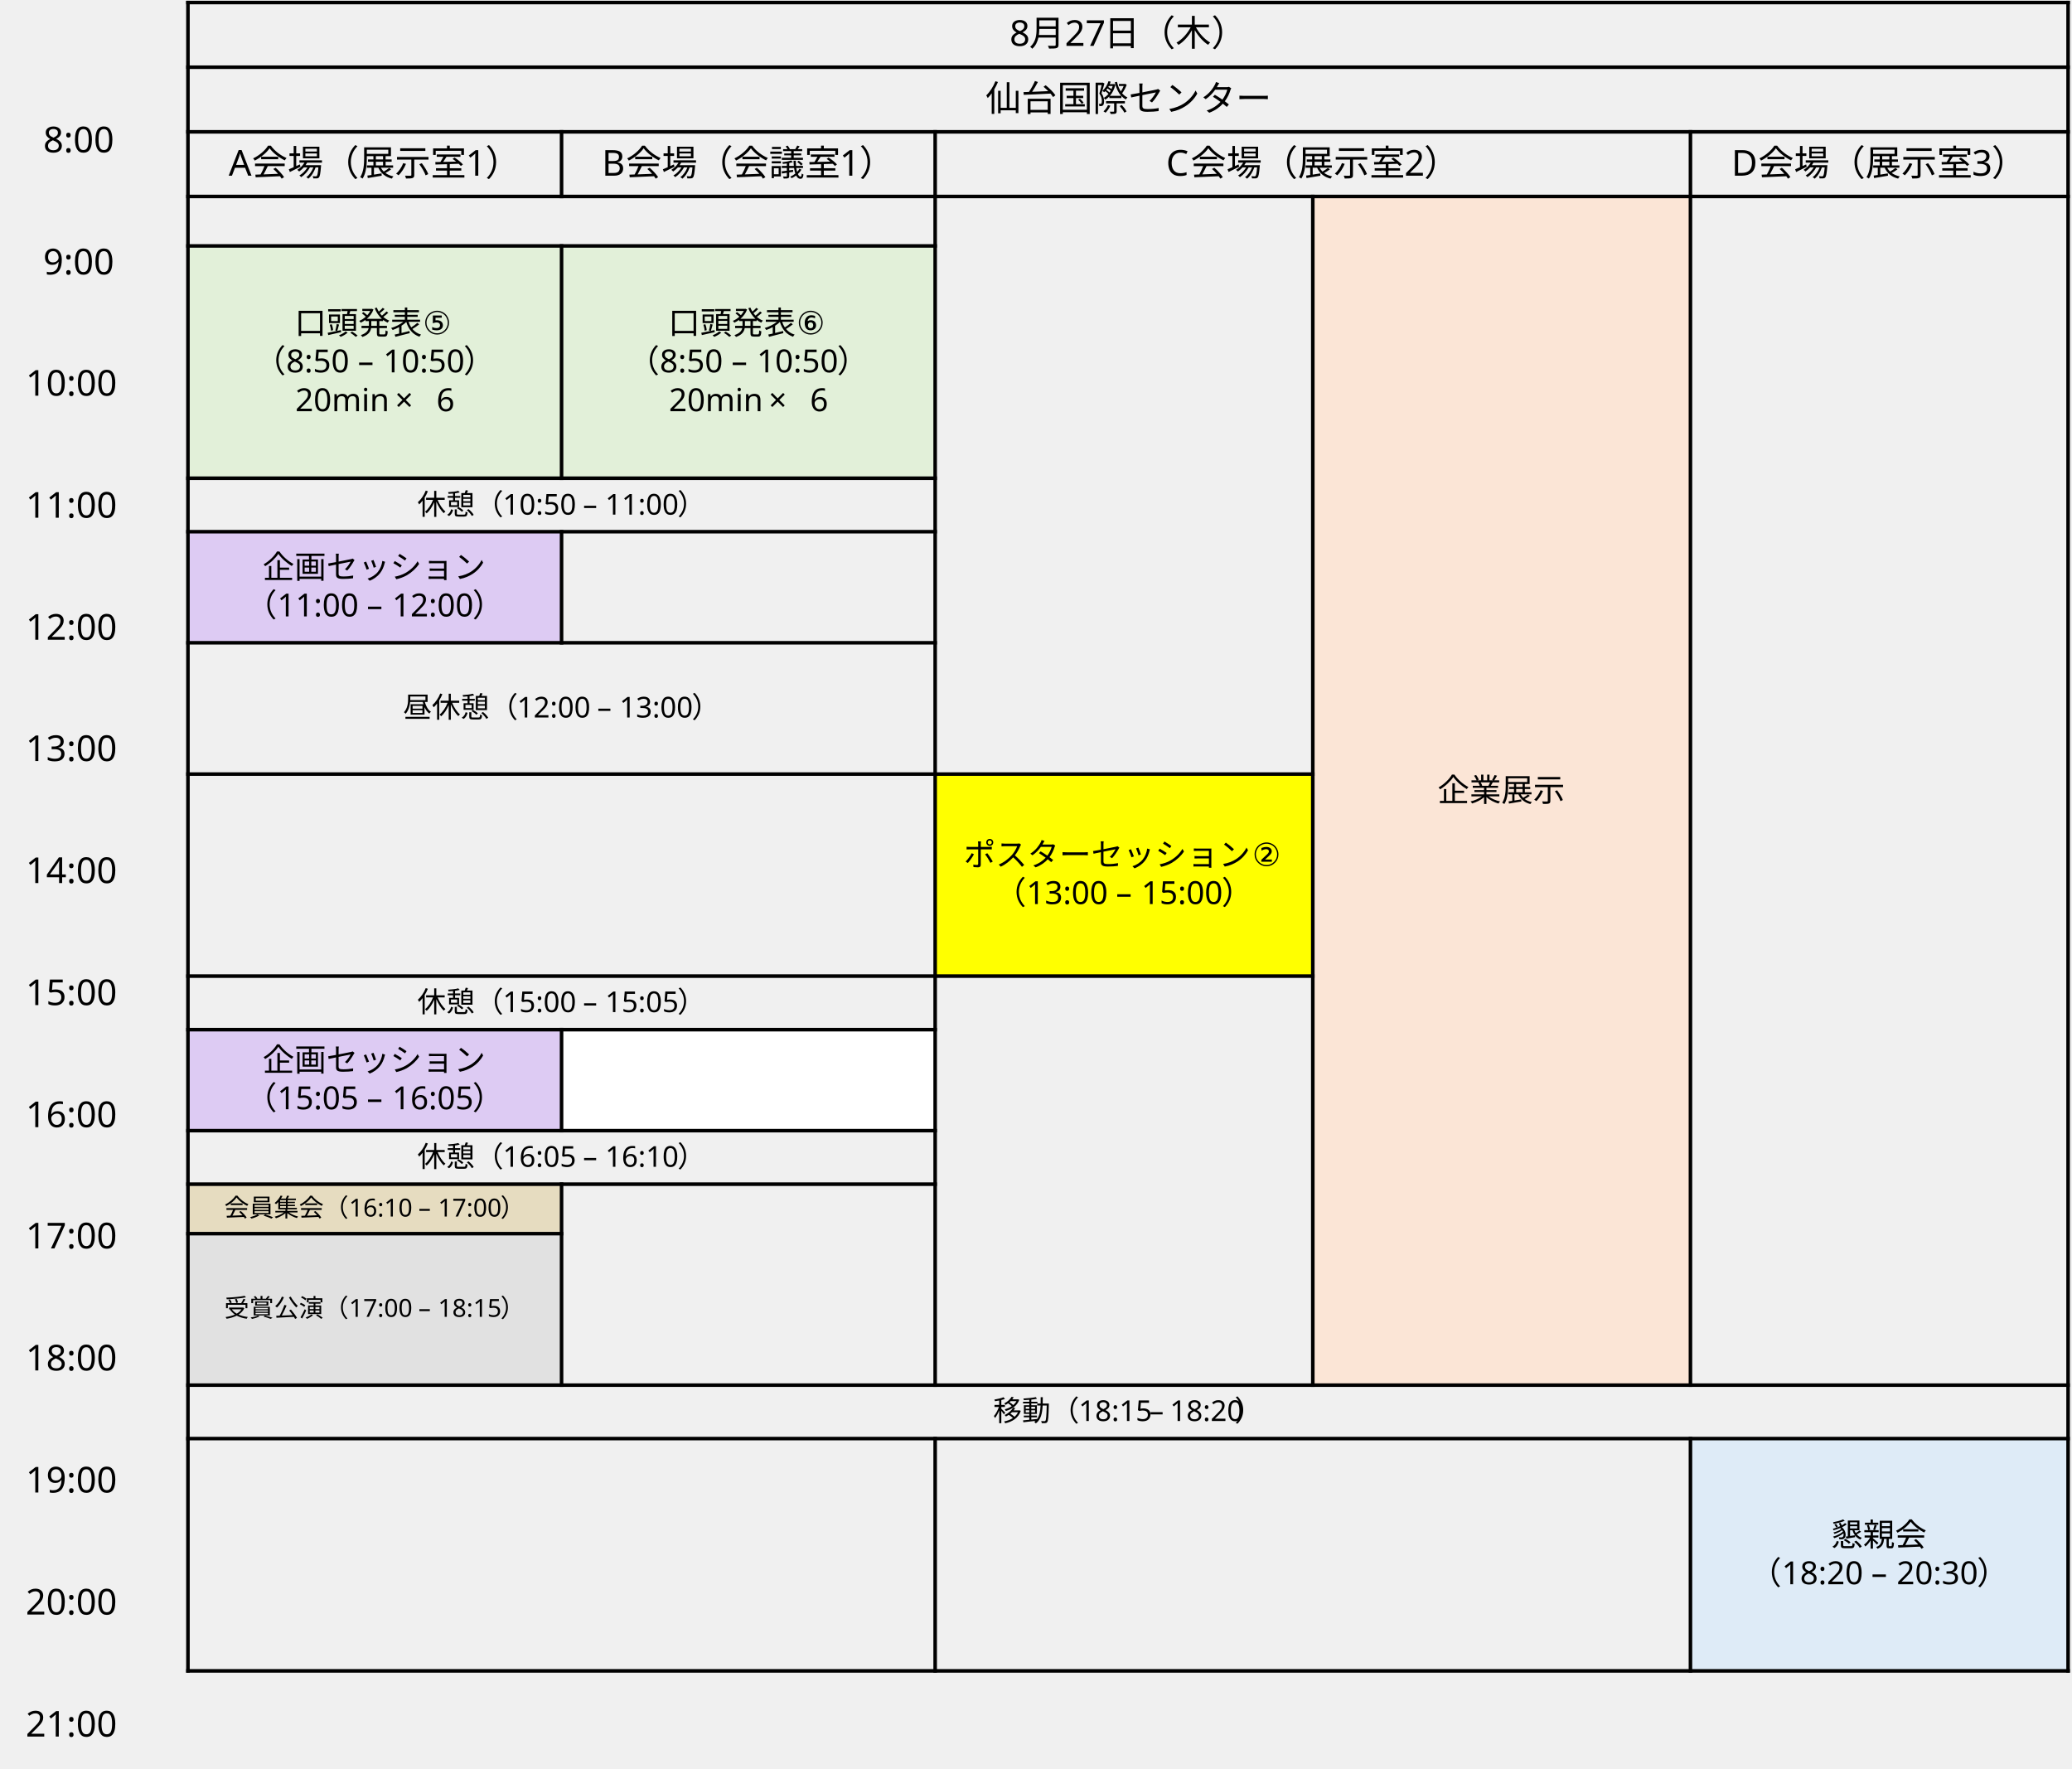
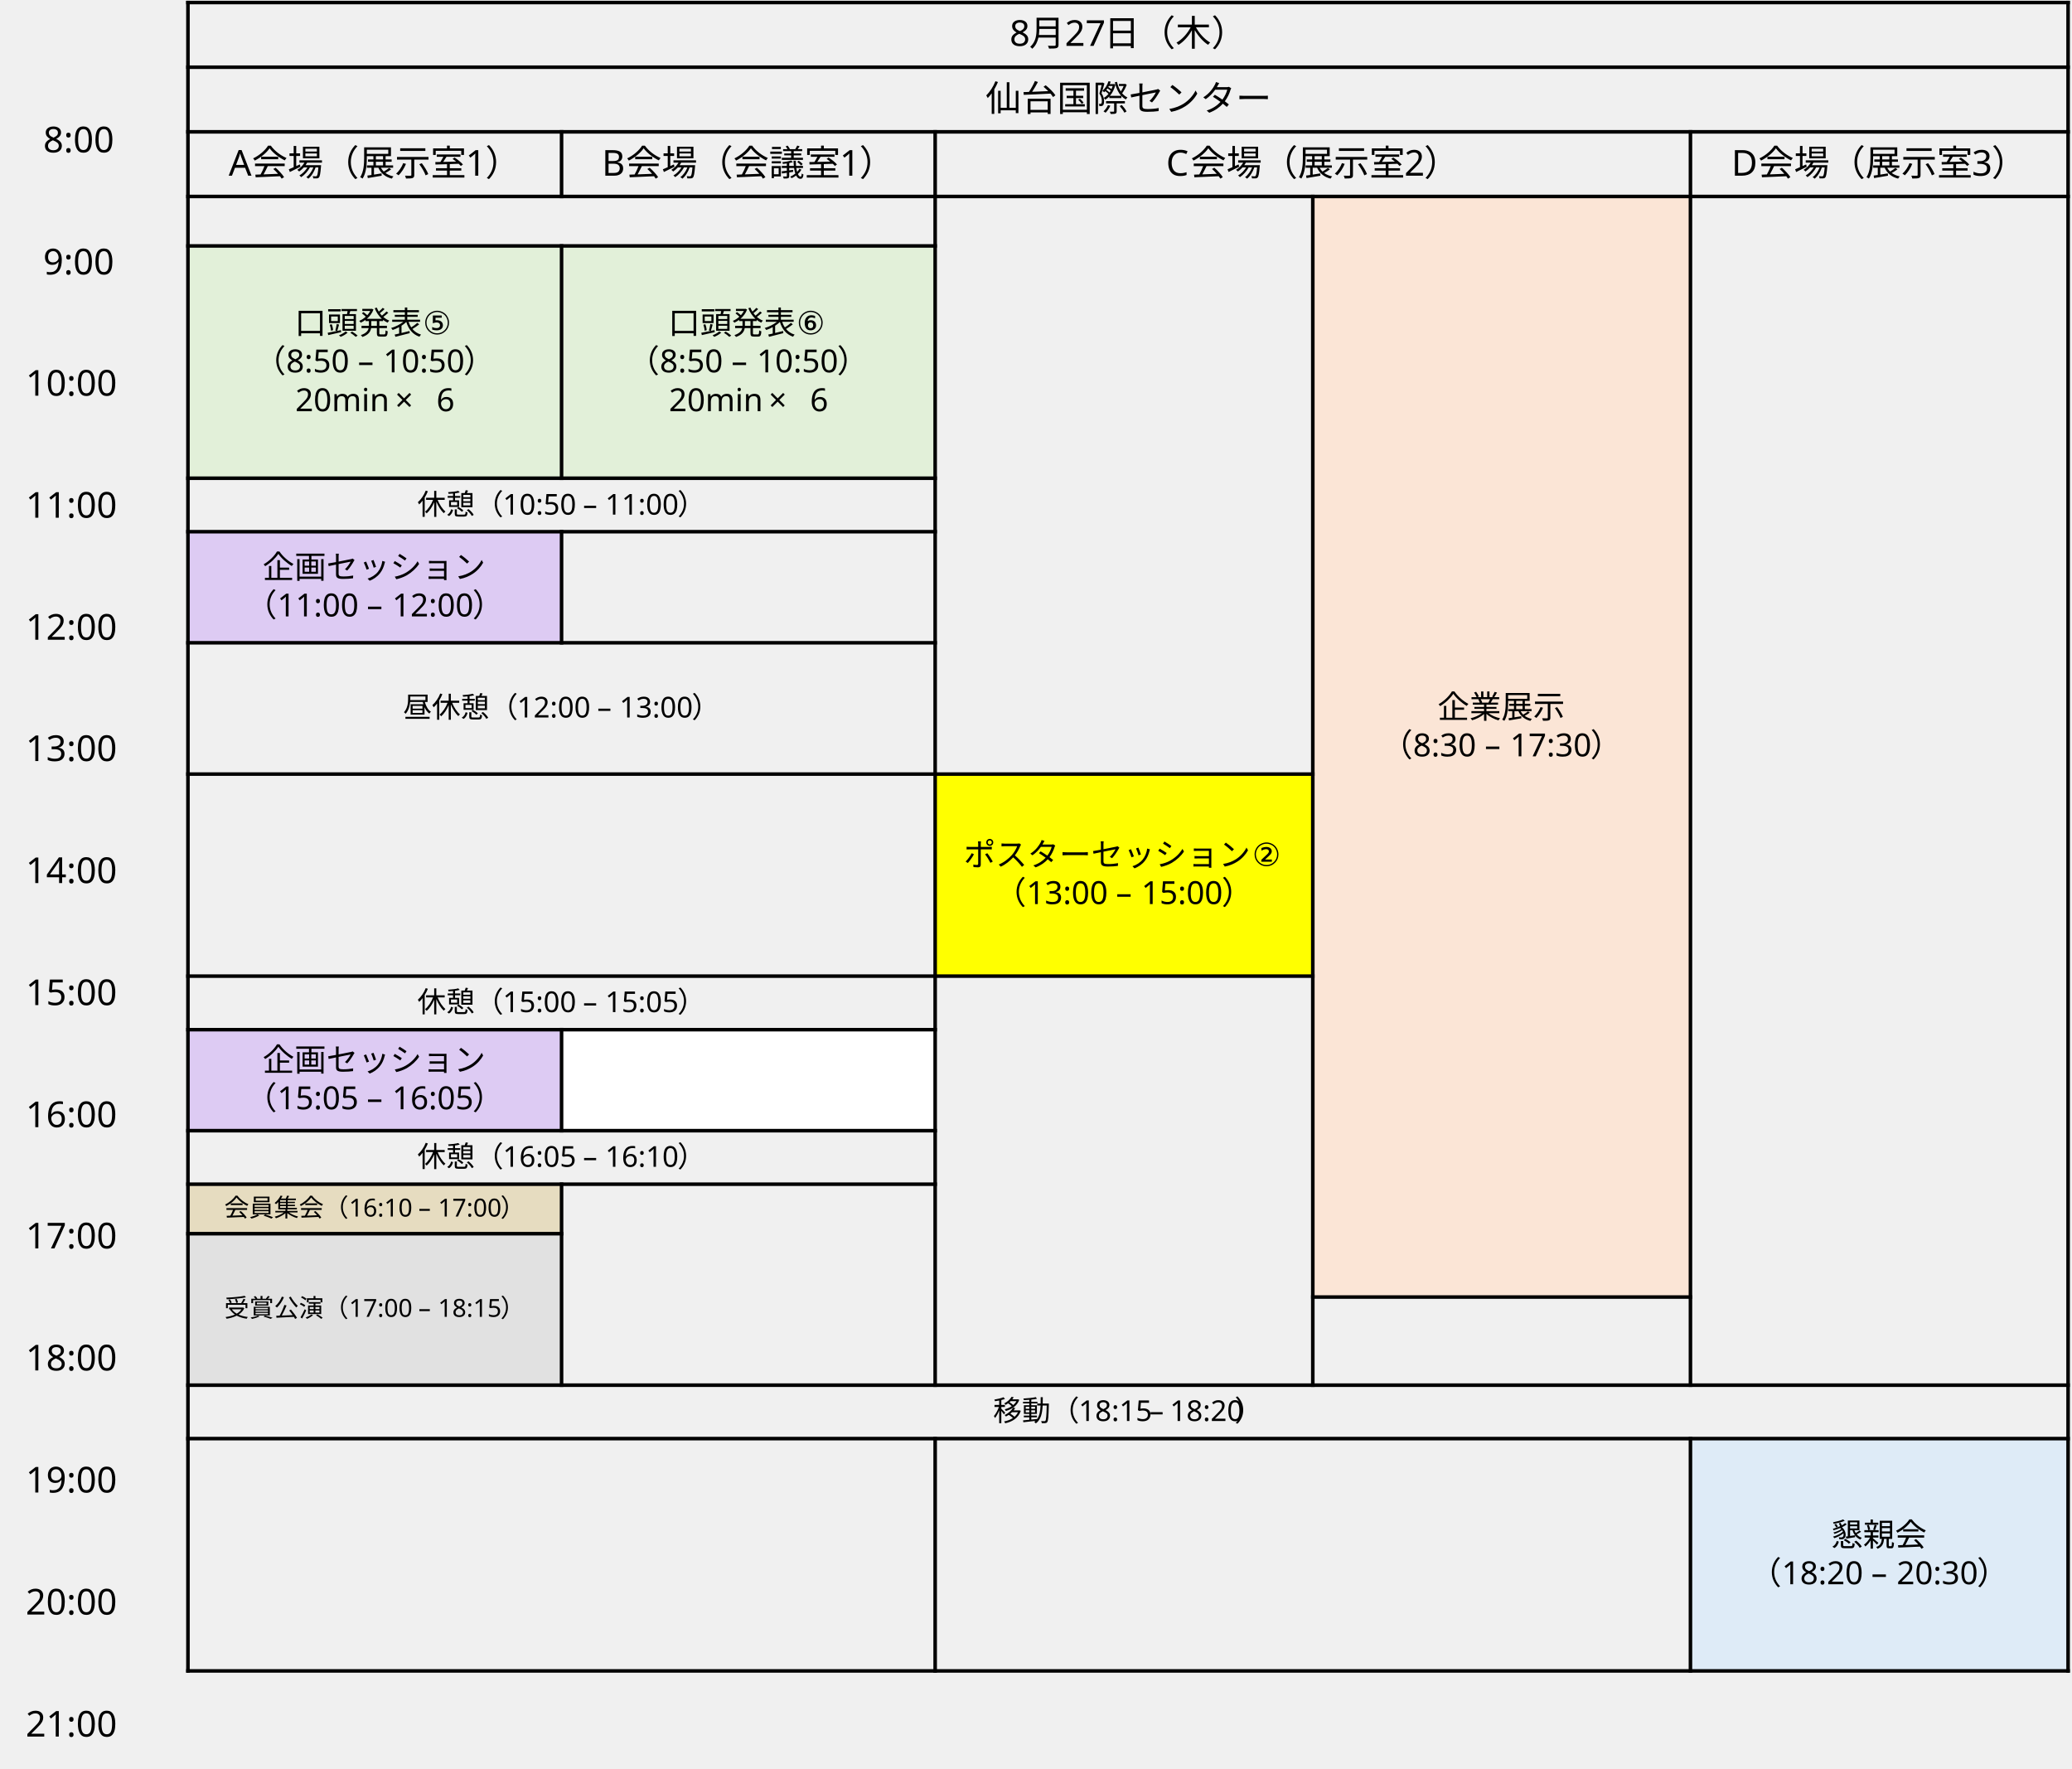
<svg xmlns="http://www.w3.org/2000/svg" width="2666" height="2275" xml:space="preserve" overflow="hidden">
  <g transform="translate(-665 -138)">
-     <path d="M2354.15 390.751 2840.06 390.751 2840.06 1919.9 2354.15 1919.9Z" fill="#FBE5D6" fill-rule="evenodd" />
+     <path d="M2354.15 390.751 2840.06 390.751 2840.06 1806.54 2354.15 1806.54Z" fill="#FBE5D6" fill-rule="evenodd" />
    <path d="M906.829 454.36 1387.54 454.36 1387.54 753.214 906.829 753.214Z" fill="#E2F0D9" fill-rule="evenodd" />
    <path d="M1387.54 454.36 1868.25 454.36 1868.25 753.214 1387.54 753.214Z" fill="#E2F0D9" fill-rule="evenodd" />
    <path d="M906.829 821.972 1387.54 821.972 1387.54 964.902 906.829 964.902Z" fill="#9437FF" fill-rule="evenodd" fill-opacity="0.2" />
-     <path d="M1868.25 1133.82 2354.15 1133.82 2354.15 1393.69 1868.25 1393.69Z" fill="#FFFF00" fill-rule="evenodd" />
-     <path d="M906.829 1462.56 1387.54 1462.56 1387.54 1592.49 906.829 1592.49Z" fill="#9437FF" fill-rule="evenodd" fill-opacity="0.2" />
-     <path d="M1387.54 1462.56 1868.25 1462.56 1868.25 1592.49 1387.54 1592.49Z" fill="#FFFFFF" fill-rule="evenodd" />
-     <path d="M906.829 1661.35 1387.54 1661.35 1387.54 1725.01 906.829 1725.01Z" fill="#BF9000" fill-rule="evenodd" fill-opacity="0.2" />
-     <path d="M906.829 1725.01 1387.54 1725.01 1387.54 1919.9 906.829 1919.9Z" fill="#A5A5A5" fill-rule="evenodd" fill-opacity="0.2" />
-     <path d="M2840.06 1988.65 3325.96 1988.65 3325.96 2287.47 2840.06 2287.47Z" fill="#DEEBF7" fill-rule="evenodd" />
+     <path d="M1868.25 1133.82 2354.15 1133.82 2354.15 1393.73 1868.25 1393.73Z" fill="#FFFF00" fill-rule="evenodd" />
+     <path d="M906.829 1462.6 1387.54 1462.6 1387.54 1592.53 906.829 1592.53Z" fill="#9437FF" fill-rule="evenodd" fill-opacity="0.2" />
+     <path d="M1387.54 1462.6 1868.25 1462.6 1868.25 1592.53 1387.54 1592.53Z" fill="#FFFFFF" fill-rule="evenodd" />
+     <path d="M906.829 1661.39 1387.54 1661.39 1387.54 1725.05 906.829 1725.05Z" fill="#BF9000" fill-rule="evenodd" fill-opacity="0.2" />
+     <path d="M906.829 1725.05 1387.54 1725.05 1387.54 1919.93 906.829 1919.93Z" fill="#A5A5A5" fill-rule="evenodd" fill-opacity="0.2" />
+     <path d="M2840.06 1988.68 3325.96 1988.68 3325.96 2287.5 2840.06 2287.5Z" fill="#DEEBF7" fill-rule="evenodd" />
    <path d="M1387.54 305.3 1387.54 393.042" stroke="#000000" stroke-width="4.583" stroke-linejoin="round" stroke-miterlimit="10" fill="none" fill-rule="evenodd" />
    <path d="M1387.54 452.069 1387.54 755.505" stroke="#000000" stroke-width="4.583" stroke-linejoin="round" stroke-miterlimit="10" fill="none" fill-rule="evenodd" />
    <path d="M1387.54 819.68 1387.54 967.193" stroke="#000000" stroke-width="4.583" stroke-linejoin="round" stroke-miterlimit="10" fill="none" fill-rule="evenodd" />
-     <path d="M1387.54 1460.27 1387.54 1594.79" stroke="#000000" stroke-width="4.583" stroke-linejoin="round" stroke-miterlimit="10" fill="none" fill-rule="evenodd" />
-     <path d="M1387.54 1659.06 1387.54 1922.19" stroke="#000000" stroke-width="4.583" stroke-linejoin="round" stroke-miterlimit="10" fill="none" fill-rule="evenodd" />
-     <path d="M1868.25 305.3 1868.25 1922.19" stroke="#000000" stroke-width="4.583" stroke-linejoin="round" stroke-miterlimit="10" fill="none" fill-rule="evenodd" />
-     <path d="M1868.25 1986.35 1868.25 2289.76" stroke="#000000" stroke-width="4.583" stroke-linejoin="round" stroke-miterlimit="10" fill="none" fill-rule="evenodd" />
-     <path d="M2354.15 388.459 2354.15 1922.19" stroke="#000000" stroke-width="4.583" stroke-linejoin="round" stroke-miterlimit="10" fill="none" fill-rule="evenodd" />
-     <path d="M2840.06 305.3 2840.06 1922.19" stroke="#000000" stroke-width="4.583" stroke-linejoin="round" stroke-miterlimit="10" fill="none" fill-rule="evenodd" />
-     <path d="M2840.06 1986.35 2840.06 2289.76" stroke="#000000" stroke-width="4.583" stroke-linejoin="round" stroke-miterlimit="10" fill="none" fill-rule="evenodd" />
+     <path d="M1387.54 1460.3 1387.54 1594.82" stroke="#000000" stroke-width="4.583" stroke-linejoin="round" stroke-miterlimit="10" fill="none" fill-rule="evenodd" />
+     <path d="M1387.54 1659.1 1387.54 1922.23" stroke="#000000" stroke-width="4.583" stroke-linejoin="round" stroke-miterlimit="10" fill="none" fill-rule="evenodd" />
+     <path d="M1868.25 305.3 1868.25 1922.23" stroke="#000000" stroke-width="4.583" stroke-linejoin="round" stroke-miterlimit="10" fill="none" fill-rule="evenodd" />
+     <path d="M1868.25 1986.39 1868.25 2289.79" stroke="#000000" stroke-width="4.583" stroke-linejoin="round" stroke-miterlimit="10" fill="none" fill-rule="evenodd" />
+     <path d="M2354.15 388.459 2354.15 1922.23" stroke="#000000" stroke-width="4.583" stroke-linejoin="round" stroke-miterlimit="10" fill="none" fill-rule="evenodd" />
+     <path d="M2840.06 305.3 2840.06 1922.23" stroke="#000000" stroke-width="4.583" stroke-linejoin="round" stroke-miterlimit="10" fill="none" fill-rule="evenodd" />
+     <path d="M2840.06 1986.39 2840.06 2289.79" stroke="#000000" stroke-width="4.583" stroke-linejoin="round" stroke-miterlimit="10" fill="none" fill-rule="evenodd" />
    <path d="M904.537 224.432 3328.25 224.432" stroke="#000000" stroke-width="4.583" stroke-linejoin="round" stroke-miterlimit="10" fill="none" fill-rule="evenodd" />
    <path d="M904.537 307.591 3328.25 307.591" stroke="#000000" stroke-width="4.583" stroke-linejoin="round" stroke-miterlimit="10" fill="none" fill-rule="evenodd" />
    <path d="M904.537 390.751 3328.25 390.751" stroke="#000000" stroke-width="4.583" stroke-linejoin="round" stroke-miterlimit="10" fill="none" fill-rule="evenodd" />
    <path d="M904.537 454.36 1870.54 454.36" stroke="#000000" stroke-width="4.583" stroke-linejoin="round" stroke-miterlimit="10" fill="none" fill-rule="evenodd" />
    <path d="M904.537 753.214 1870.54 753.214" stroke="#000000" stroke-width="4.583" stroke-linejoin="round" stroke-miterlimit="10" fill="none" fill-rule="evenodd" />
    <path d="M904.537 821.972 1870.54 821.972" stroke="#000000" stroke-width="4.583" stroke-linejoin="round" stroke-miterlimit="10" fill="none" fill-rule="evenodd" />
    <path d="M904.537 964.902 1870.54 964.902" stroke="#000000" stroke-width="4.583" stroke-linejoin="round" stroke-miterlimit="10" fill="none" fill-rule="evenodd" />
    <path d="M904.537 1133.82 2356.44 1133.82" stroke="#000000" stroke-width="4.583" stroke-linejoin="round" stroke-miterlimit="10" fill="none" fill-rule="evenodd" />
-     <path d="M904.537 1393.69 2356.44 1393.69" stroke="#000000" stroke-width="4.583" stroke-linejoin="round" stroke-miterlimit="10" fill="none" fill-rule="evenodd" />
-     <path d="M904.537 1462.56 1870.54 1462.56" stroke="#000000" stroke-width="4.583" stroke-linejoin="round" stroke-miterlimit="10" fill="none" fill-rule="evenodd" />
-     <path d="M904.537 1592.49 1870.54 1592.49" stroke="#000000" stroke-width="4.583" stroke-linejoin="round" stroke-miterlimit="10" fill="none" fill-rule="evenodd" />
-     <path d="M904.537 1661.35 1870.54 1661.35" stroke="#000000" stroke-width="4.583" stroke-linejoin="round" stroke-miterlimit="10" fill="none" fill-rule="evenodd" />
-     <path d="M904.537 1725.01 1389.83 1725.01" stroke="#000000" stroke-width="4.583" stroke-linejoin="round" stroke-miterlimit="10" fill="none" fill-rule="evenodd" />
-     <path d="M904.537 1919.9 3328.25 1919.9" stroke="#000000" stroke-width="4.583" stroke-linejoin="round" stroke-miterlimit="10" fill="none" fill-rule="evenodd" />
-     <path d="M904.537 1988.65 3328.25 1988.65" stroke="#000000" stroke-width="4.583" stroke-linejoin="round" stroke-miterlimit="10" fill="none" fill-rule="evenodd" />
-     <path d="M906.829 138.981 906.829 2289.76" stroke="#000000" stroke-width="4.583" stroke-linejoin="round" stroke-miterlimit="10" fill="none" fill-rule="evenodd" />
-     <path d="M3325.96 138.981 3325.96 2289.76" stroke="#000000" stroke-width="4.583" stroke-linejoin="round" stroke-miterlimit="10" fill="none" fill-rule="evenodd" />
+     <path d="M904.537 1393.73 2356.44 1393.73" stroke="#000000" stroke-width="4.583" stroke-linejoin="round" stroke-miterlimit="10" fill="none" fill-rule="evenodd" />
+     <path d="M904.537 1462.6 1870.54 1462.6" stroke="#000000" stroke-width="4.583" stroke-linejoin="round" stroke-miterlimit="10" fill="none" fill-rule="evenodd" />
+     <path d="M904.537 1592.53 1870.54 1592.53" stroke="#000000" stroke-width="4.583" stroke-linejoin="round" stroke-miterlimit="10" fill="none" fill-rule="evenodd" />
+     <path d="M904.537 1661.39 1870.54 1661.39" stroke="#000000" stroke-width="4.583" stroke-linejoin="round" stroke-miterlimit="10" fill="none" fill-rule="evenodd" />
+     <path d="M904.537 1725.05 1389.83 1725.05" stroke="#000000" stroke-width="4.583" stroke-linejoin="round" stroke-miterlimit="10" fill="none" fill-rule="evenodd" />
+     <path d="M2351.86 1806.54 2842.35 1806.54" stroke="#000000" stroke-width="4.583" stroke-linejoin="round" stroke-miterlimit="10" fill="none" fill-rule="evenodd" />
+     <path d="M904.537 1919.93 3328.25 1919.93" stroke="#000000" stroke-width="4.583" stroke-linejoin="round" stroke-miterlimit="10" fill="none" fill-rule="evenodd" />
+     <path d="M904.537 1988.68 3328.25 1988.68" stroke="#000000" stroke-width="4.583" stroke-linejoin="round" stroke-miterlimit="10" fill="none" fill-rule="evenodd" />
+     <path d="M906.829 138.981 906.829 2289.79" stroke="#000000" stroke-width="4.583" stroke-linejoin="round" stroke-miterlimit="10" fill="none" fill-rule="evenodd" />
+     <path d="M3325.96 138.981 3325.96 2289.79" stroke="#000000" stroke-width="4.583" stroke-linejoin="round" stroke-miterlimit="10" fill="none" fill-rule="evenodd" />
    <path d="M904.537 141.273 3328.25 141.273" stroke="#000000" stroke-width="4.583" stroke-linejoin="round" stroke-miterlimit="10" fill="none" fill-rule="evenodd" />
-     <path d="M904.537 2287.47 3328.25 2287.47" stroke="#000000" stroke-width="4.583" stroke-linejoin="round" stroke-miterlimit="10" fill="none" fill-rule="evenodd" />
+     <path d="M904.537 2287.5 3328.25 2287.5" stroke="#000000" stroke-width="4.583" stroke-linejoin="round" stroke-miterlimit="10" fill="none" fill-rule="evenodd" />
    <text font-family="Yu Gothic,Yu Gothic_MSFontService,sans-serif" font-weight="400" font-size="46" transform="matrix(1 0 0 1 1964 197)">8</text>
    <text font-family="Yu Gothic,Yu Gothic_MSFontService,sans-serif" font-weight="400" font-size="46" transform="matrix(1 0 0 1 1989.21 197)">月</text>
    <text font-family="Yu Gothic,Yu Gothic_MSFontService,sans-serif" font-weight="400" font-size="46" transform="matrix(1 0 0 1 2035.04 197)">27</text>
    <text font-family="Yu Gothic,Yu Gothic_MSFontService,sans-serif" font-weight="400" font-size="46" transform="matrix(1 0 0 1 2085.46 197)">日（木）</text>
    <text font-family="Yu Gothic,Yu Gothic_MSFontService,sans-serif" font-weight="400" font-size="46" transform="matrix(1 0 0 1 1933.06 281)">仙台国際センター</text>
    <text font-family="Yu Gothic,Yu Gothic_MSFontService,sans-serif" font-weight="400" font-size="46" transform="matrix(1 0 0 1 2892.8 364)">D</text>
    <text font-family="Yu Gothic,Yu Gothic_MSFontService,sans-serif" font-weight="400" font-size="46" transform="matrix(1 0 0 1 2927.18 364)">会場（展示室</text>
    <text font-family="Yu Gothic,Yu Gothic_MSFontService,sans-serif" font-weight="400" font-size="46" transform="matrix(1 0 0 1 3202.18 364)">3</text>
    <text font-family="Yu Gothic,Yu Gothic_MSFontService,sans-serif" font-weight="400" font-size="46" transform="matrix(1 0 0 1 3227.38 364)">）</text>
    <text font-family="Yu Gothic,Yu Gothic_MSFontService,sans-serif" font-weight="400" font-size="46" transform="matrix(1 0 0 1 2165.38 364)">C</text>
    <text font-family="Yu Gothic,Yu Gothic_MSFontService,sans-serif" font-weight="400" font-size="46" transform="matrix(1 0 0 1 2196.89 364)">会場（展示室</text>
    <text font-family="Yu Gothic,Yu Gothic_MSFontService,sans-serif" font-weight="400" font-size="46" transform="matrix(1 0 0 1 2471.89 364)">2</text>
    <text font-family="Yu Gothic,Yu Gothic_MSFontService,sans-serif" font-weight="400" font-size="46" transform="matrix(1 0 0 1 2497.09 364)">）</text>
    <text font-family="Yu Gothic,Yu Gothic_MSFontService,sans-serif" font-weight="400" font-size="46" transform="matrix(1 0 0 1 1439.4 364)">B</text>
    <text font-family="Yu Gothic,Yu Gothic_MSFontService,sans-serif" font-weight="400" font-size="46" transform="matrix(1 0 0 1 1470.34 364)">会場（会議室</text>
    <text font-family="Yu Gothic,Yu Gothic_MSFontService,sans-serif" font-weight="400" font-size="46" transform="matrix(1 0 0 1 1745.34 364)">1</text>
    <text font-family="Yu Gothic,Yu Gothic_MSFontService,sans-serif" font-weight="400" font-size="46" transform="matrix(1 0 0 1 1770.55 364)">）</text>
    <text font-family="Yu Gothic,Yu Gothic_MSFontService,sans-serif" font-weight="400" font-size="46" transform="matrix(1 0 0 1 959.266 364)">A</text>
    <text font-family="Yu Gothic,Yu Gothic_MSFontService,sans-serif" font-weight="400" font-size="46" transform="matrix(1 0 0 1 989.058 364)">会場（展示室</text>
    <text font-family="Yu Gothic,Yu Gothic_MSFontService,sans-serif" font-weight="400" font-size="46" transform="matrix(1 0 0 1 1264.06 364)">1</text>
    <text font-family="Yu Gothic,Yu Gothic_MSFontService,sans-serif" font-weight="400" font-size="46" transform="matrix(1 0 0 1 1289.27 364)">）</text>
-     <text font-family="Yu Gothic,Yu Gothic_MSFontService,sans-serif" font-weight="400" font-size="41" transform="matrix(1 0 0 1 2514.6 1169)">企業展示</text>
+     <text font-family="Yu Gothic,Yu Gothic_MSFontService,sans-serif" font-weight="400" font-size="41" transform="matrix(1 0 0 1 2514.6 1062)">企業展示</text>
+     <text font-family="Yu Gothic,Yu Gothic_MSFontService,sans-serif" font-weight="400" font-size="41" transform="matrix(1 0 0 1 2441.84 1111)">（</text>
+     <text font-family="Yu Gothic,Yu Gothic_MSFontService,sans-serif" font-weight="400" font-size="41" transform="matrix(1 0 0 1 2483.09 1111)">8:30 </text>
+     <text font-family="Yu Gothic,Yu Gothic_MSFontService,sans-serif" font-weight="400" font-size="41" transform="matrix(1 0 0 1 2575.33 1111)">–</text>
+     <text font-family="Yu Gothic,Yu Gothic_MSFontService,sans-serif" font-weight="400" font-size="41" transform="matrix(1 0 0 1 2607.99 1111)">17:30</text>
+     <text font-family="Yu Gothic,Yu Gothic_MSFontService,sans-serif" font-weight="400" font-size="41" transform="matrix(1 0 0 1 2711.11 1111)">）</text>
    <text font-family="Yu Gothic,Yu Gothic_MSFontService,sans-serif" font-weight="400" font-size="41" transform="matrix(1 0 0 1 1524.77 568)">口頭発表</text>
    <text font-family="Yu Gothic,Yu Gothic_MSFontService,sans-serif" font-weight="400" font-size="41" transform="matrix(1 0 0 1 1689.77 568)">⑥</text>
    <text font-family="Yu Gothic,Yu Gothic_MSFontService,sans-serif" font-weight="400" font-size="41" transform="matrix(1 0 0 1 1472.63 617)">（</text>
    <text font-family="Yu Gothic,Yu Gothic_MSFontService,sans-serif" font-weight="400" font-size="41" transform="matrix(1 0 0 1 1513.88 617)">8:50 </text>
    <text font-family="Yu Gothic,Yu Gothic_MSFontService,sans-serif" font-weight="400" font-size="41" transform="matrix(1 0 0 1 1606.12 617)">–</text>
    <text font-family="Yu Gothic,Yu Gothic_MSFontService,sans-serif" font-weight="400" font-size="41" transform="matrix(1 0 0 1 1638.78 617)">10:50</text>
    <text font-family="Yu Gothic,Yu Gothic_MSFontService,sans-serif" font-weight="400" font-size="41" transform="matrix(1 0 0 1 1741.9 617)">）</text>
    <text font-family="Yu Gothic,Yu Gothic_MSFontService,sans-serif" font-weight="400" font-size="41" transform="matrix(1 0 0 1 1525.61 667)">20min </text>
    <text font-family="Yu Gothic,Yu Gothic_MSFontService,sans-serif" font-weight="400" font-size="41" transform="matrix(1 0 0 1 1653.95 667)">×</text>
    <text font-family="Yu Gothic,Yu Gothic_MSFontService,sans-serif" font-weight="400" font-size="41" transform="matrix(1 0 0 1 1707.23 667)">6</text>
    <text font-family="Yu Gothic,Yu Gothic_MSFontService,sans-serif" font-weight="400" font-size="41" transform="matrix(1 0 0 1 1044.06 568)">口頭発表</text>
    <text font-family="Yu Gothic,Yu Gothic_MSFontService,sans-serif" font-weight="400" font-size="41" transform="matrix(1 0 0 1 1209.06 568)">⑤</text>
    <text font-family="Yu Gothic,Yu Gothic_MSFontService,sans-serif" font-weight="400" font-size="41" transform="matrix(1 0 0 1 991.922 617)">（</text>
    <text font-family="Yu Gothic,Yu Gothic_MSFontService,sans-serif" font-weight="400" font-size="41" transform="matrix(1 0 0 1 1033.17 617)">8:50 </text>
    <text font-family="Yu Gothic,Yu Gothic_MSFontService,sans-serif" font-weight="400" font-size="41" transform="matrix(1 0 0 1 1125.41 617)">–</text>
    <text font-family="Yu Gothic,Yu Gothic_MSFontService,sans-serif" font-weight="400" font-size="41" transform="matrix(1 0 0 1 1158.07 617)">10:50</text>
    <text font-family="Yu Gothic,Yu Gothic_MSFontService,sans-serif" font-weight="400" font-size="41" transform="matrix(1 0 0 1 1261.19 617)">）</text>
    <text font-family="Yu Gothic,Yu Gothic_MSFontService,sans-serif" font-weight="400" font-size="41" transform="matrix(1 0 0 1 1044.91 667)">20min </text>
    <text font-family="Yu Gothic,Yu Gothic_MSFontService,sans-serif" font-weight="400" font-size="41" transform="matrix(1 0 0 1 1173.24 667)">×</text>
    <text font-family="Yu Gothic,Yu Gothic_MSFontService,sans-serif" font-weight="400" font-size="41" transform="matrix(1 0 0 1 1226.52 667)">6</text>
    <text font-family="Yu Gothic,Yu Gothic_MSFontService,sans-serif" font-weight="400" font-size="37" transform="matrix(1 0 0 1 1201.91 800)">休憩（</text>
    <text font-family="Yu Gothic,Yu Gothic_MSFontService,sans-serif" font-weight="400" font-size="37" transform="matrix(1 0 0 1 1311.91 800)">10:50 </text>
    <text font-family="Yu Gothic,Yu Gothic_MSFontService,sans-serif" font-weight="400" font-size="37" transform="matrix(1 0 0 1 1415.04 800)">–</text>
    <text font-family="Yu Gothic,Yu Gothic_MSFontService,sans-serif" font-weight="400" font-size="37" transform="matrix(1 0 0 1 1443.68 800)">11:00</text>
    <text font-family="Yu Gothic,Yu Gothic_MSFontService,sans-serif" font-weight="400" font-size="37" transform="matrix(1 0 0 1 1536.5 800)">）</text>
    <text font-family="Yu Gothic,Yu Gothic_MSFontService,sans-serif" font-weight="400" font-size="41" transform="matrix(1 0 0 1 1002.81 882)">企画セッション</text>
    <text font-family="Yu Gothic,Yu Gothic_MSFontService,sans-serif" font-weight="400" font-size="41" transform="matrix(1 0 0 1 980.464 931)">（</text>
    <text font-family="Yu Gothic,Yu Gothic_MSFontService,sans-serif" font-weight="400" font-size="41" transform="matrix(1 0 0 1 1021.71 931)">11:00 </text>
    <text font-family="Yu Gothic,Yu Gothic_MSFontService,sans-serif" font-weight="400" font-size="41" transform="matrix(1 0 0 1 1136.87 931)">–</text>
    <text font-family="Yu Gothic,Yu Gothic_MSFontService,sans-serif" font-weight="400" font-size="41" transform="matrix(1 0 0 1 1169.53 931)">12:00</text>
    <text font-family="Yu Gothic,Yu Gothic_MSFontService,sans-serif" font-weight="400" font-size="41" transform="matrix(1 0 0 1 1272.65 931)">）</text>
    <text font-family="Yu Gothic,Yu Gothic_MSFontService,sans-serif" font-weight="400" font-size="37" transform="matrix(1 0 0 1 1183.58 1061)">昼休憩（</text>
    <text font-family="Yu Gothic,Yu Gothic_MSFontService,sans-serif" font-weight="400" font-size="37" transform="matrix(1 0 0 1 1330.25 1061)">12:00 </text>
    <text font-family="Yu Gothic,Yu Gothic_MSFontService,sans-serif" font-weight="400" font-size="37" transform="matrix(1 0 0 1 1433.37 1061)">–</text>
    <text font-family="Yu Gothic,Yu Gothic_MSFontService,sans-serif" font-weight="400" font-size="37" transform="matrix(1 0 0 1 1462.02 1061)">13:00</text>
    <text font-family="Yu Gothic,Yu Gothic_MSFontService,sans-serif" font-weight="400" font-size="37" transform="matrix(1 0 0 1 1554.83 1061)">）</text>
    <text font-family="Yu Gothic,Yu Gothic_MSFontService,sans-serif" font-weight="400" font-size="41" transform="matrix(1 0 0 1 1904.95 1252)">ポスターセッション</text>
    <text font-family="Yu Gothic,Yu Gothic_MSFontService,sans-serif" font-weight="400" font-size="41" transform="matrix(1 0 0 1 2276.2 1252)">②</text>
    <text font-family="Yu Gothic,Yu Gothic_MSFontService,sans-serif" font-weight="400" font-size="41" transform="matrix(1 0 0 1 1944.48 1301)">（</text>
    <text font-family="Yu Gothic,Yu Gothic_MSFontService,sans-serif" font-weight="400" font-size="41" transform="matrix(1 0 0 1 1985.73 1301)">13:00 </text>
    <text font-family="Yu Gothic,Yu Gothic_MSFontService,sans-serif" font-weight="400" font-size="41" transform="matrix(1 0 0 1 2100.89 1301)">–</text>
    <text font-family="Yu Gothic,Yu Gothic_MSFontService,sans-serif" font-weight="400" font-size="41" transform="matrix(1 0 0 1 2133.54 1301)">15:00</text>
    <text font-family="Yu Gothic,Yu Gothic_MSFontService,sans-serif" font-weight="400" font-size="41" transform="matrix(1 0 0 1 2236.67 1301)">）</text>
    <text font-family="Yu Gothic,Yu Gothic_MSFontService,sans-serif" font-weight="400" font-size="37" transform="matrix(1 0 0 1 1201.91 1440)">休憩（</text>
    <text font-family="Yu Gothic,Yu Gothic_MSFontService,sans-serif" font-weight="400" font-size="37" transform="matrix(1 0 0 1 1311.91 1440)">15:00 </text>
    <text font-family="Yu Gothic,Yu Gothic_MSFontService,sans-serif" font-weight="400" font-size="37" transform="matrix(1 0 0 1 1415.04 1440)">–</text>
    <text font-family="Yu Gothic,Yu Gothic_MSFontService,sans-serif" font-weight="400" font-size="37" transform="matrix(1 0 0 1 1443.68 1440)">15:05</text>
    <text font-family="Yu Gothic,Yu Gothic_MSFontService,sans-serif" font-weight="400" font-size="37" transform="matrix(1 0 0 1 1536.5 1440)">）</text>
    <text font-family="Yu Gothic,Yu Gothic_MSFontService,sans-serif" font-weight="400" font-size="41" transform="matrix(1 0 0 1 1002.81 1516)">企画セッション</text>
    <text font-family="Yu Gothic,Yu Gothic_MSFontService,sans-serif" font-weight="400" font-size="41" transform="matrix(1 0 0 1 980.464 1565)">（</text>
    <text font-family="Yu Gothic,Yu Gothic_MSFontService,sans-serif" font-weight="400" font-size="41" transform="matrix(1 0 0 1 1021.71 1565)">15:05 </text>
    <text font-family="Yu Gothic,Yu Gothic_MSFontService,sans-serif" font-weight="400" font-size="41" transform="matrix(1 0 0 1 1136.87 1565)">–</text>
    <text font-family="Yu Gothic,Yu Gothic_MSFontService,sans-serif" font-weight="400" font-size="41" transform="matrix(1 0 0 1 1169.53 1565)">16:05</text>
    <text font-family="Yu Gothic,Yu Gothic_MSFontService,sans-serif" font-weight="400" font-size="41" transform="matrix(1 0 0 1 1272.65 1565)">）</text>
    <text font-family="Yu Gothic,Yu Gothic_MSFontService,sans-serif" font-weight="400" font-size="37" transform="matrix(1 0 0 1 1201.91 1639)">休憩（</text>
    <text font-family="Yu Gothic,Yu Gothic_MSFontService,sans-serif" font-weight="400" font-size="37" transform="matrix(1 0 0 1 1311.91 1639)">16:05 </text>
    <text font-family="Yu Gothic,Yu Gothic_MSFontService,sans-serif" font-weight="400" font-size="37" transform="matrix(1 0 0 1 1415.04 1639)">–</text>
    <text font-family="Yu Gothic,Yu Gothic_MSFontService,sans-serif" font-weight="400" font-size="37" transform="matrix(1 0 0 1 1443.68 1639)">16:10</text>
    <text font-family="Yu Gothic,Yu Gothic_MSFontService,sans-serif" font-weight="400" font-size="37" transform="matrix(1 0 0 1 1536.5 1639)">）</text>
    <text font-family="Yu Gothic,Yu Gothic_MSFontService,sans-serif" font-weight="400" font-size="32" transform="matrix(1 0 0 1 953.537 1703)">会員集会（</text>
    <text font-family="Yu Gothic,Yu Gothic_MSFontService,sans-serif" font-weight="400" font-size="32" transform="matrix(1 0 0 1 1113.95 1703)">16:10 </text>
    <text font-family="Yu Gothic,Yu Gothic_MSFontService,sans-serif" font-weight="400" font-size="32" transform="matrix(1 0 0 1 1203.33 1703)">–</text>
    <text font-family="Yu Gothic,Yu Gothic_MSFontService,sans-serif" font-weight="400" font-size="32" transform="matrix(1 0 0 1 1228.54 1703)">17:00</text>
    <text font-family="Yu Gothic,Yu Gothic_MSFontService,sans-serif" font-weight="400" font-size="32" transform="matrix(1 0 0 1 1308.75 1703)">）</text>
    <text font-family="Yu Gothic,Yu Gothic_MSFontService,sans-serif" font-weight="400" font-size="32" transform="matrix(1 0 0 1 953.537 1832)">受賞公演（</text>
    <text font-family="Yu Gothic,Yu Gothic_MSFontService,sans-serif" font-weight="400" font-size="32" transform="matrix(1 0 0 1 1113.95 1832)">17:00 </text>
    <text font-family="Yu Gothic,Yu Gothic_MSFontService,sans-serif" font-weight="400" font-size="32" transform="matrix(1 0 0 1 1203.33 1832)">–</text>
    <text font-family="Yu Gothic,Yu Gothic_MSFontService,sans-serif" font-weight="400" font-size="32" transform="matrix(1 0 0 1 1228.54 1832)">18:15</text>
    <text font-family="Yu Gothic,Yu Gothic_MSFontService,sans-serif" font-weight="400" font-size="32" transform="matrix(1 0 0 1 1308.75 1832)">）</text>
    <text font-family="Yu Gothic,Yu Gothic_MSFontService,sans-serif" font-weight="400" font-size="37" transform="matrix(1 0 0 1 1942.8 1966)">移動（</text>
    <text font-family="Calibri,Calibri_MSFontService,sans-serif" font-weight="400" font-size="37" transform="matrix(1 0 0 1 2052.8 1966)">18:15 </text>
    <text font-family="Calibri,Calibri_MSFontService,sans-serif" font-weight="400" font-size="37" transform="matrix(1 0 0 1 2143.9 1966)">–</text>
    <text font-family="Calibri,Calibri_MSFontService,sans-serif" font-weight="400" font-size="37" transform="matrix(1 0 0 1 2170.25 1966)">18:20</text>
    <text font-family="Yu Gothic,Yu Gothic_MSFontService,sans-serif" font-weight="400" font-size="37" transform="matrix(1 0 0 1 2253.32 1966)">）</text>
    <text font-family="Yu Gothic,Yu Gothic_MSFontService,sans-serif" font-weight="400" font-size="41" transform="matrix(1 0 0 1 3021.13 2127)">懇親会</text>
    <text font-family="Yu Gothic,Yu Gothic_MSFontService,sans-serif" font-weight="400" font-size="41" transform="matrix(1 0 0 1 2916.29 2176)">（</text>
    <text font-family="Yu Gothic,Yu Gothic_MSFontService,sans-serif" font-weight="400" font-size="41" transform="matrix(1 0 0 1 2957.54 2176)">18:20 </text>
    <text font-family="Yu Gothic,Yu Gothic_MSFontService,sans-serif" font-weight="400" font-size="41" transform="matrix(1 0 0 1 3072.7 2176)">–</text>
    <text font-family="Yu Gothic,Yu Gothic_MSFontService,sans-serif" font-weight="400" font-size="41" transform="matrix(1 0 0 1 3105.35 2176)">20:30</text>
    <text font-family="Yu Gothic,Yu Gothic_MSFontService,sans-serif" font-weight="400" font-size="41" transform="matrix(1 0 0 1 3208.48 2176)">）</text>
    <text font-family="Yu Gothic,Yu Gothic_MSFontService,sans-serif" font-weight="400" font-size="46" transform="matrix(1 0 0 1 720.577 491)">9:00</text>
    <text font-family="Yu Gothic,Yu Gothic_MSFontService,sans-serif" font-weight="400" font-size="46" transform="matrix(1 0 0 1 698.016 647)">10:00</text>
    <text font-family="Yu Gothic,Yu Gothic_MSFontService,sans-serif" font-weight="400" font-size="46" transform="matrix(1 0 0 1 698.016 804)">11:00</text>
    <text font-family="Yu Gothic,Yu Gothic_MSFontService,sans-serif" font-weight="400" font-size="46" transform="matrix(1 0 0 1 698.016 961)">12:00</text>
    <text font-family="Yu Gothic,Yu Gothic_MSFontService,sans-serif" font-weight="400" font-size="46" transform="matrix(1 0 0 1 698.016 1117)">13:00</text>
    <text font-family="Yu Gothic,Yu Gothic_MSFontService,sans-serif" font-weight="400" font-size="46" transform="matrix(1 0 0 1 698.016 1274)">14:00</text>
    <text font-family="Yu Gothic,Yu Gothic_MSFontService,sans-serif" font-weight="400" font-size="46" transform="matrix(1 0 0 1 698.016 1431)">15:00</text>
    <text font-family="Yu Gothic,Yu Gothic_MSFontService,sans-serif" font-weight="400" font-size="46" transform="matrix(1 0 0 1 698.016 1588)">16:00</text>
    <text font-family="Yu Gothic,Yu Gothic_MSFontService,sans-serif" font-weight="400" font-size="46" transform="matrix(1 0 0 1 698.016 1744)">17:00</text>
    <text font-family="Yu Gothic,Yu Gothic_MSFontService,sans-serif" font-weight="400" font-size="46" transform="matrix(1 0 0 1 698.016 1901)">18:00</text>
    <text font-family="Yu Gothic,Yu Gothic_MSFontService,sans-serif" font-weight="400" font-size="46" transform="matrix(1 0 0 1 698.016 2058)">19:00</text>
    <text font-family="Yu Gothic,Yu Gothic_MSFontService,sans-serif" font-weight="400" font-size="46" transform="matrix(1 0 0 1 698.016 2215)">20:00</text>
    <text font-family="Yu Gothic,Yu Gothic_MSFontService,sans-serif" font-weight="400" font-size="46" transform="matrix(1 0 0 1 720.577 334)">8:00</text>
    <text font-family="Yu Gothic,Yu Gothic_MSFontService,sans-serif" font-weight="400" font-size="46" transform="matrix(1 0 0 1 698.016 2372)">21:00</text>
  </g>
</svg>
